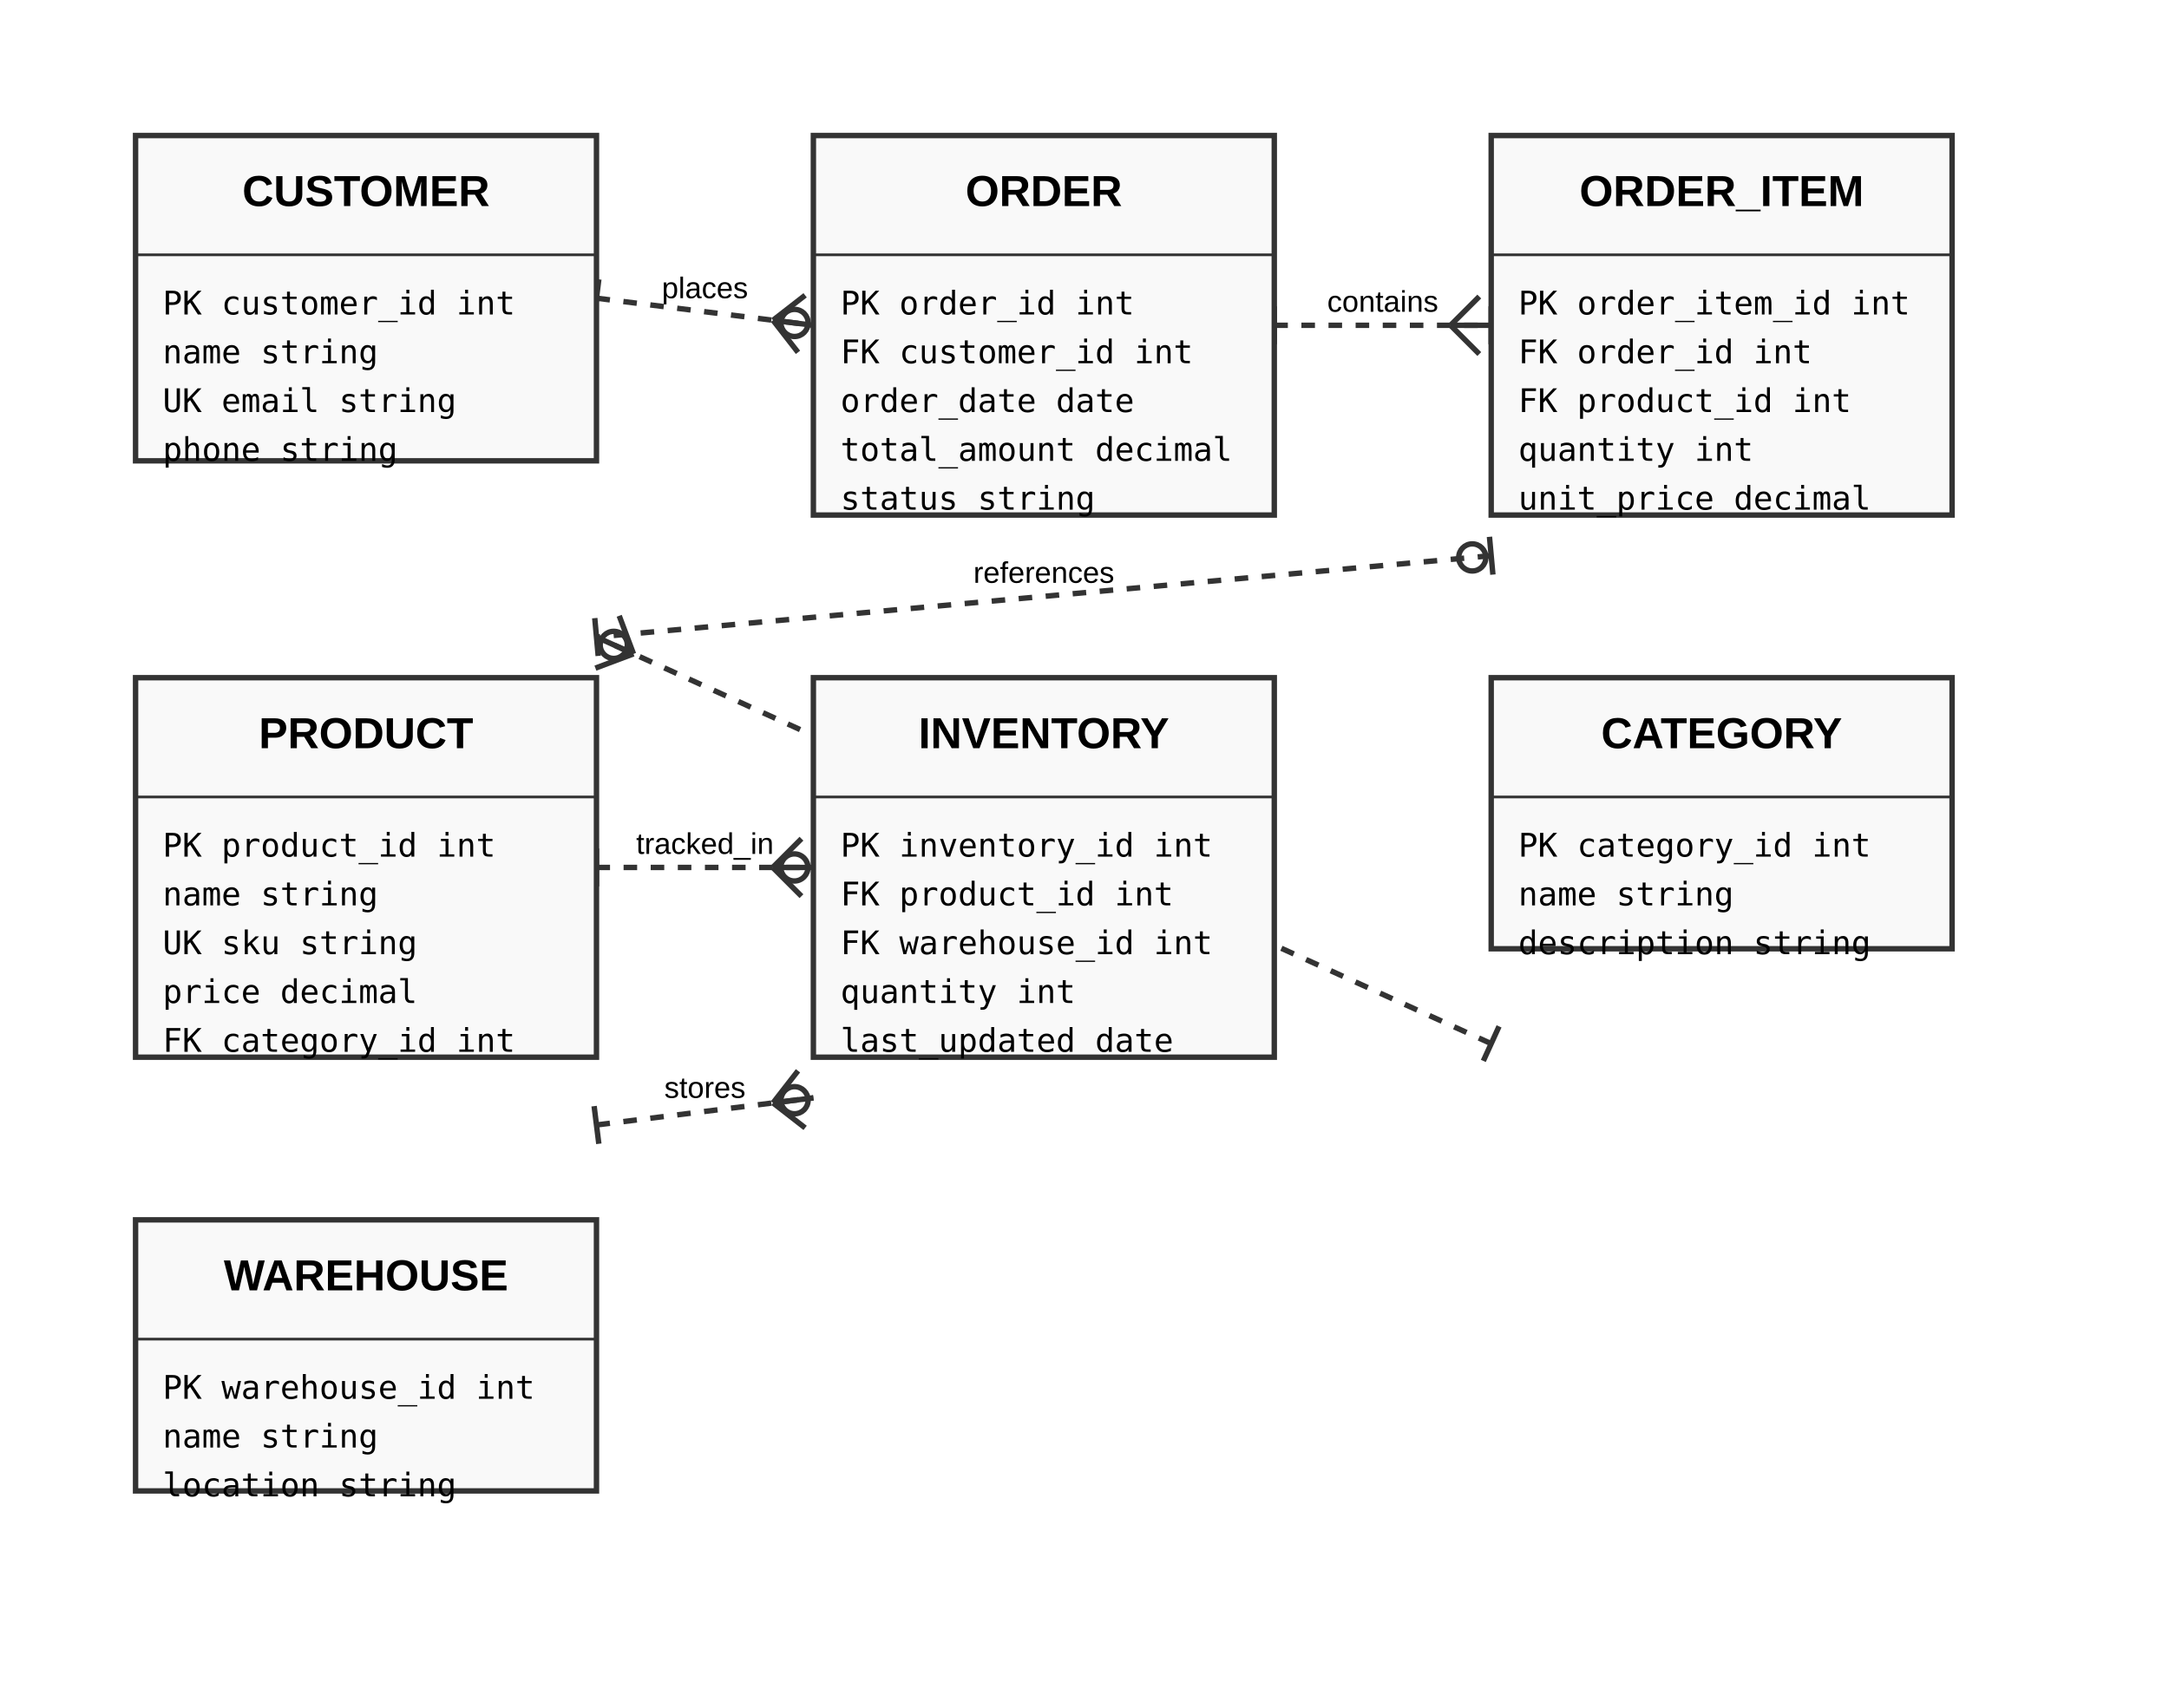
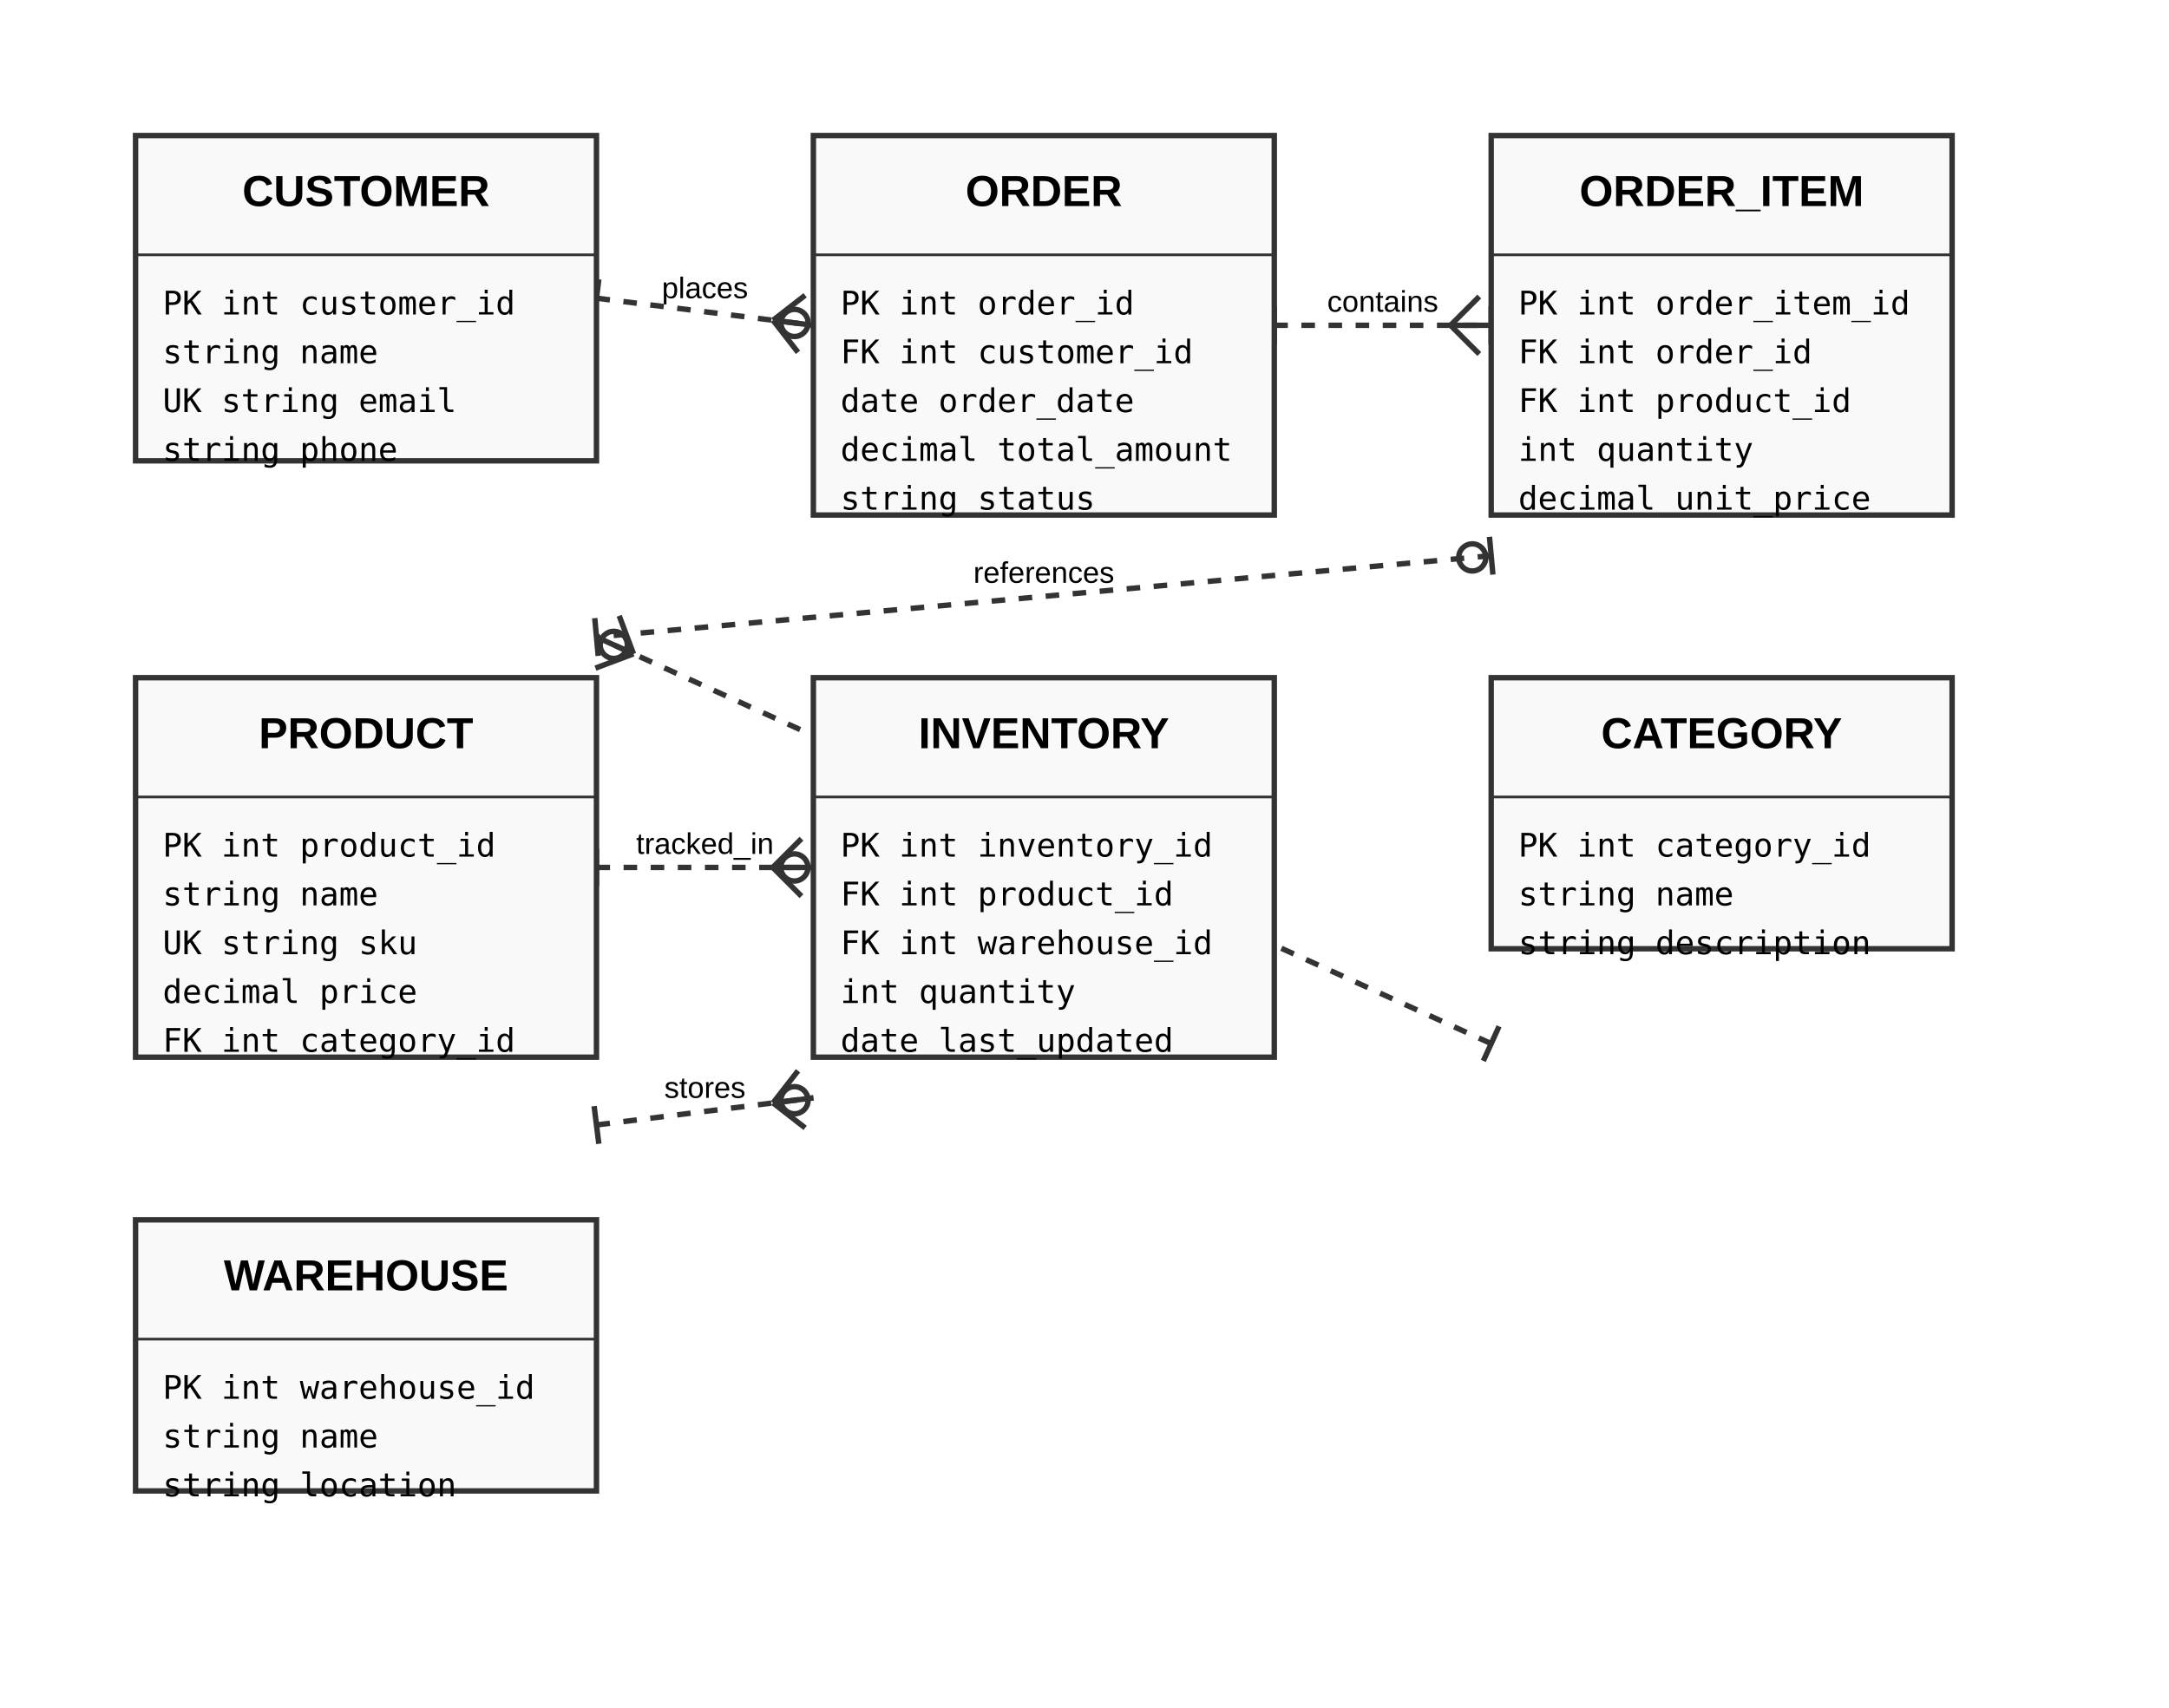
<svg xmlns="http://www.w3.org/2000/svg" width="800.0" height="630.0" viewBox="0 0 800 630" version="1.2" baseProfile="tiny">
  <g id="rel-CUSTOMER_to_ORDER">
    <line stroke="#333333" stroke-width="2" x1="220.0" y1="110.0" x2="300.0" y2="120.0" stroke-dasharray="5,5" />
    <line stroke="#333333" stroke-width="2" x1="219.132" y1="116.946" x2="220.868" y2="103.054" />
    <circle fill="none" stroke="#333333" stroke-width="2" cx="293.054" cy="119.132" r="5.0" />
    <line stroke="#333333" stroke-width="2" x1="285.116" y1="118.139" x2="296.956" y2="108.93" />
    <line stroke="#333333" stroke-width="2" x1="285.116" y1="118.139" x2="300.0" y2="120.0" />
    <line stroke="#333333" stroke-width="2" x1="285.116" y1="118.139" x2="294.325" y2="129.98" />
    <text fill="#000000" x="260.0" y="110.0" text-anchor="middle" font-family="Arial, sans-serif" font-size="11">places</text>
  </g>
  <g id="rel-ORDER_to_ORDER_ITEM">
    <line stroke="#333333" stroke-width="2" x1="470.0" y1="120.0" x2="550.0" y2="120.0" stroke-dasharray="5,5" />
    <line stroke="#333333" stroke-width="2" x1="470.0" y1="127.0" x2="470.0" y2="113.0" />
    <line stroke="#333333" stroke-width="2" x1="550.0" y1="113.0" x2="550.0" y2="127.0" />
    <line stroke="#333333" stroke-width="2" x1="535.0" y1="120.0" x2="545.607" y2="109.393" />
    <line stroke="#333333" stroke-width="2" x1="535.0" y1="120.0" x2="550.0" y2="120.0" />
    <line stroke="#333333" stroke-width="2" x1="535.0" y1="120.0" x2="545.607" y2="130.607" />
    <text fill="#000000" x="510.0" y="115.0" text-anchor="middle" font-family="Arial, sans-serif" font-size="11">contains</text>
  </g>
  <g id="rel-ORDER_ITEM_to_PRODUCT">
    <line stroke="#333333" stroke-width="2" x1="550.0" y1="205.0" x2="220.0" y2="235.0" stroke-dasharray="5,5" />
    <circle fill="none" stroke="#333333" stroke-width="2" cx="543.029" cy="205.634" r="5.0" />
    <line stroke="#333333" stroke-width="2" x1="549.366" y1="198.029" x2="550.634" y2="211.971" />
    <line stroke="#333333" stroke-width="2" x1="220.634" y1="241.971" x2="219.366" y2="228.029" />
    <text fill="#000000" x="385.0" y="215.0" text-anchor="middle" font-family="Arial, sans-serif" font-size="11">references</text>
  </g>
  <g id="rel-PRODUCT_to_INVENTORY">
    <line stroke="#333333" stroke-width="2" x1="220.0" y1="320.0" x2="300.0" y2="320.0" stroke-dasharray="5,5" />
    <line stroke="#333333" stroke-width="2" x1="220.0" y1="327.0" x2="220.0" y2="313.0" />
    <circle fill="none" stroke="#333333" stroke-width="2" cx="293.0" cy="320.0" r="5.0" />
    <line stroke="#333333" stroke-width="2" x1="285.0" y1="320.0" x2="295.607" y2="309.393" />
    <line stroke="#333333" stroke-width="2" x1="285.0" y1="320.0" x2="300.0" y2="320.0" />
    <line stroke="#333333" stroke-width="2" x1="285.0" y1="320.0" x2="295.607" y2="330.607" />
    <text fill="#000000" x="260.0" y="315.0" text-anchor="middle" font-family="Arial, sans-serif" font-size="11">tracked_in</text>
  </g>
  <g id="rel-CATEGORY_to_PRODUCT">
    <line stroke="#333333" stroke-width="2" x1="550.0" y1="385.0" x2="220.0" y2="235.0" stroke-dasharray="5,5" />
    <line stroke="#333333" stroke-width="2" x1="552.897" y1="378.627" x2="547.103" y2="391.373" />
    <circle fill="none" stroke="#333333" stroke-width="2" cx="226.373" cy="237.897" r="5.0" />
    <line stroke="#333333" stroke-width="2" x1="233.655" y1="241.207" x2="219.611" y2="246.474" />
    <line stroke="#333333" stroke-width="2" x1="233.655" y1="241.207" x2="220.0" y2="235.0" />
    <line stroke="#333333" stroke-width="2" x1="233.655" y1="241.207" x2="228.389" y2="227.162" />
    <text fill="#000000" x="385.0" y="305.0" text-anchor="middle" font-family="Arial, sans-serif" font-size="11">categorizes</text>
  </g>
  <g id="rel-WAREHOUSE_to_INVENTORY">
    <line stroke="#333333" stroke-width="2" x1="220.0" y1="415.0" x2="300.0" y2="405.0" stroke-dasharray="5,5" />
    <line stroke="#333333" stroke-width="2" x1="220.868" y1="421.946" x2="219.132" y2="408.054" />
    <circle fill="none" stroke="#333333" stroke-width="2" cx="293.054" cy="405.868" r="5.0" />
    <line stroke="#333333" stroke-width="2" x1="285.116" y1="406.861" x2="294.325" y2="395.02" />
    <line stroke="#333333" stroke-width="2" x1="285.116" y1="406.861" x2="300.0" y2="405.0" />
    <line stroke="#333333" stroke-width="2" x1="285.116" y1="406.861" x2="296.956" y2="416.07" />
    <text fill="#000000" x="260.0" y="405.0" text-anchor="middle" font-family="Arial, sans-serif" font-size="11">stores</text>
  </g>
  <g id="entity-CUSTOMER">
    <rect fill="#f9f9f9" stroke="#333333" stroke-width="2" x="50.0" y="50.0" width="170.0" height="120.0" />
    <text fill="#000000" x="135.0" y="76.0" text-anchor="middle" font-family="Arial, sans-serif" font-size="16" font-weight="bold">CUSTOMER</text>
    <line stroke="#333333" stroke-width="1" x1="50.0" y1="94.0" x2="220.0" y2="94.0" />
-     <text fill="#000000" x="60.0" y="116.0" font-family="monospace" font-size="12">PK customer_id int</text>
-     <text fill="#000000" x="60.0" y="134.0" font-family="monospace" font-size="12">name string</text>
-     <text fill="#000000" x="60.0" y="152.0" font-family="monospace" font-size="12">UK email string</text>
-     <text fill="#000000" x="60.0" y="170.0" font-family="monospace" font-size="12">phone string</text>
+     <text fill="#000000" x="60.0" y="116.0" font-family="monospace" font-size="12">PK int customer_id</text>
+     <text fill="#000000" x="60.0" y="134.0" font-family="monospace" font-size="12">string name</text>
+     <text fill="#000000" x="60.0" y="152.0" font-family="monospace" font-size="12">UK string email</text>
+     <text fill="#000000" x="60.0" y="170.0" font-family="monospace" font-size="12">string phone</text>
  </g>
  <g id="entity-ORDER">
    <rect fill="#f9f9f9" stroke="#333333" stroke-width="2" x="300.0" y="50.0" width="170.0" height="140.0" />
    <text fill="#000000" x="385.0" y="76.0" text-anchor="middle" font-family="Arial, sans-serif" font-size="16" font-weight="bold">ORDER</text>
    <line stroke="#333333" stroke-width="1" x1="300.0" y1="94.0" x2="470.0" y2="94.0" />
-     <text fill="#000000" x="310.0" y="116.0" font-family="monospace" font-size="12">PK order_id int</text>
-     <text fill="#000000" x="310.0" y="134.0" font-family="monospace" font-size="12">FK customer_id int</text>
-     <text fill="#000000" x="310.0" y="152.0" font-family="monospace" font-size="12">order_date date</text>
-     <text fill="#000000" x="310.0" y="170.0" font-family="monospace" font-size="12">total_amount decimal</text>
-     <text fill="#000000" x="310.0" y="188.0" font-family="monospace" font-size="12">status string</text>
+     <text fill="#000000" x="310.0" y="116.0" font-family="monospace" font-size="12">PK int order_id</text>
+     <text fill="#000000" x="310.0" y="134.0" font-family="monospace" font-size="12">FK int customer_id</text>
+     <text fill="#000000" x="310.0" y="152.0" font-family="monospace" font-size="12">date order_date</text>
+     <text fill="#000000" x="310.0" y="170.0" font-family="monospace" font-size="12">decimal total_amount</text>
+     <text fill="#000000" x="310.0" y="188.0" font-family="monospace" font-size="12">string status</text>
  </g>
  <g id="entity-ORDER_ITEM">
    <rect fill="#f9f9f9" stroke="#333333" stroke-width="2" x="550.0" y="50.0" width="170.0" height="140.0" />
    <text fill="#000000" x="635.0" y="76.0" text-anchor="middle" font-family="Arial, sans-serif" font-size="16" font-weight="bold">ORDER_ITEM</text>
    <line stroke="#333333" stroke-width="1" x1="550.0" y1="94.0" x2="720.0" y2="94.0" />
-     <text fill="#000000" x="560.0" y="116.0" font-family="monospace" font-size="12">PK order_item_id int</text>
-     <text fill="#000000" x="560.0" y="134.0" font-family="monospace" font-size="12">FK order_id int</text>
-     <text fill="#000000" x="560.0" y="152.0" font-family="monospace" font-size="12">FK product_id int</text>
-     <text fill="#000000" x="560.0" y="170.0" font-family="monospace" font-size="12">quantity int</text>
-     <text fill="#000000" x="560.0" y="188.0" font-family="monospace" font-size="12">unit_price decimal</text>
+     <text fill="#000000" x="560.0" y="116.0" font-family="monospace" font-size="12">PK int order_item_id</text>
+     <text fill="#000000" x="560.0" y="134.0" font-family="monospace" font-size="12">FK int order_id</text>
+     <text fill="#000000" x="560.0" y="152.0" font-family="monospace" font-size="12">FK int product_id</text>
+     <text fill="#000000" x="560.0" y="170.0" font-family="monospace" font-size="12">int quantity</text>
+     <text fill="#000000" x="560.0" y="188.0" font-family="monospace" font-size="12">decimal unit_price</text>
  </g>
  <g id="entity-PRODUCT">
    <rect fill="#f9f9f9" stroke="#333333" stroke-width="2" x="50.0" y="250.0" width="170.0" height="140.0" />
    <text fill="#000000" x="135.0" y="276.0" text-anchor="middle" font-family="Arial, sans-serif" font-size="16" font-weight="bold">PRODUCT</text>
    <line stroke="#333333" stroke-width="1" x1="50.0" y1="294.0" x2="220.0" y2="294.0" />
-     <text fill="#000000" x="60.0" y="316.0" font-family="monospace" font-size="12">PK product_id int</text>
-     <text fill="#000000" x="60.0" y="334.0" font-family="monospace" font-size="12">name string</text>
-     <text fill="#000000" x="60.0" y="352.0" font-family="monospace" font-size="12">UK sku string</text>
-     <text fill="#000000" x="60.0" y="370.0" font-family="monospace" font-size="12">price decimal</text>
-     <text fill="#000000" x="60.0" y="388.0" font-family="monospace" font-size="12">FK category_id int</text>
+     <text fill="#000000" x="60.0" y="316.0" font-family="monospace" font-size="12">PK int product_id</text>
+     <text fill="#000000" x="60.0" y="334.0" font-family="monospace" font-size="12">string name</text>
+     <text fill="#000000" x="60.0" y="352.0" font-family="monospace" font-size="12">UK string sku</text>
+     <text fill="#000000" x="60.0" y="370.0" font-family="monospace" font-size="12">decimal price</text>
+     <text fill="#000000" x="60.0" y="388.0" font-family="monospace" font-size="12">FK int category_id</text>
  </g>
  <g id="entity-INVENTORY">
    <rect fill="#f9f9f9" stroke="#333333" stroke-width="2" x="300.0" y="250.0" width="170.0" height="140.0" />
    <text fill="#000000" x="385.0" y="276.0" text-anchor="middle" font-family="Arial, sans-serif" font-size="16" font-weight="bold">INVENTORY</text>
    <line stroke="#333333" stroke-width="1" x1="300.0" y1="294.0" x2="470.0" y2="294.0" />
-     <text fill="#000000" x="310.0" y="316.0" font-family="monospace" font-size="12">PK inventory_id int</text>
-     <text fill="#000000" x="310.0" y="334.0" font-family="monospace" font-size="12">FK product_id int</text>
-     <text fill="#000000" x="310.0" y="352.0" font-family="monospace" font-size="12">FK warehouse_id int</text>
-     <text fill="#000000" x="310.0" y="370.0" font-family="monospace" font-size="12">quantity int</text>
-     <text fill="#000000" x="310.0" y="388.0" font-family="monospace" font-size="12">last_updated date</text>
+     <text fill="#000000" x="310.0" y="316.0" font-family="monospace" font-size="12">PK int inventory_id</text>
+     <text fill="#000000" x="310.0" y="334.0" font-family="monospace" font-size="12">FK int product_id</text>
+     <text fill="#000000" x="310.0" y="352.0" font-family="monospace" font-size="12">FK int warehouse_id</text>
+     <text fill="#000000" x="310.0" y="370.0" font-family="monospace" font-size="12">int quantity</text>
+     <text fill="#000000" x="310.0" y="388.0" font-family="monospace" font-size="12">date last_updated</text>
  </g>
  <g id="entity-CATEGORY">
    <rect fill="#f9f9f9" stroke="#333333" stroke-width="2" x="550.0" y="250.0" width="170.0" height="100.0" />
    <text fill="#000000" x="635.0" y="276.0" text-anchor="middle" font-family="Arial, sans-serif" font-size="16" font-weight="bold">CATEGORY</text>
    <line stroke="#333333" stroke-width="1" x1="550.0" y1="294.0" x2="720.0" y2="294.0" />
-     <text fill="#000000" x="560.0" y="316.0" font-family="monospace" font-size="12">PK category_id int</text>
-     <text fill="#000000" x="560.0" y="334.0" font-family="monospace" font-size="12">name string</text>
-     <text fill="#000000" x="560.0" y="352.0" font-family="monospace" font-size="12">description string</text>
+     <text fill="#000000" x="560.0" y="316.0" font-family="monospace" font-size="12">PK int category_id</text>
+     <text fill="#000000" x="560.0" y="334.0" font-family="monospace" font-size="12">string name</text>
+     <text fill="#000000" x="560.0" y="352.0" font-family="monospace" font-size="12">string description</text>
  </g>
  <g id="entity-WAREHOUSE">
    <rect fill="#f9f9f9" stroke="#333333" stroke-width="2" x="50.0" y="450.0" width="170.0" height="100.0" />
    <text fill="#000000" x="135.0" y="476.0" text-anchor="middle" font-family="Arial, sans-serif" font-size="16" font-weight="bold">WAREHOUSE</text>
    <line stroke="#333333" stroke-width="1" x1="50.0" y1="494.0" x2="220.0" y2="494.0" />
-     <text fill="#000000" x="60.0" y="516.0" font-family="monospace" font-size="12">PK warehouse_id int</text>
-     <text fill="#000000" x="60.0" y="534.0" font-family="monospace" font-size="12">name string</text>
-     <text fill="#000000" x="60.0" y="552.0" font-family="monospace" font-size="12">location string</text>
+     <text fill="#000000" x="60.0" y="516.0" font-family="monospace" font-size="12">PK int warehouse_id</text>
+     <text fill="#000000" x="60.0" y="534.0" font-family="monospace" font-size="12">string name</text>
+     <text fill="#000000" x="60.0" y="552.0" font-family="monospace" font-size="12">string location</text>
  </g>
</svg>
